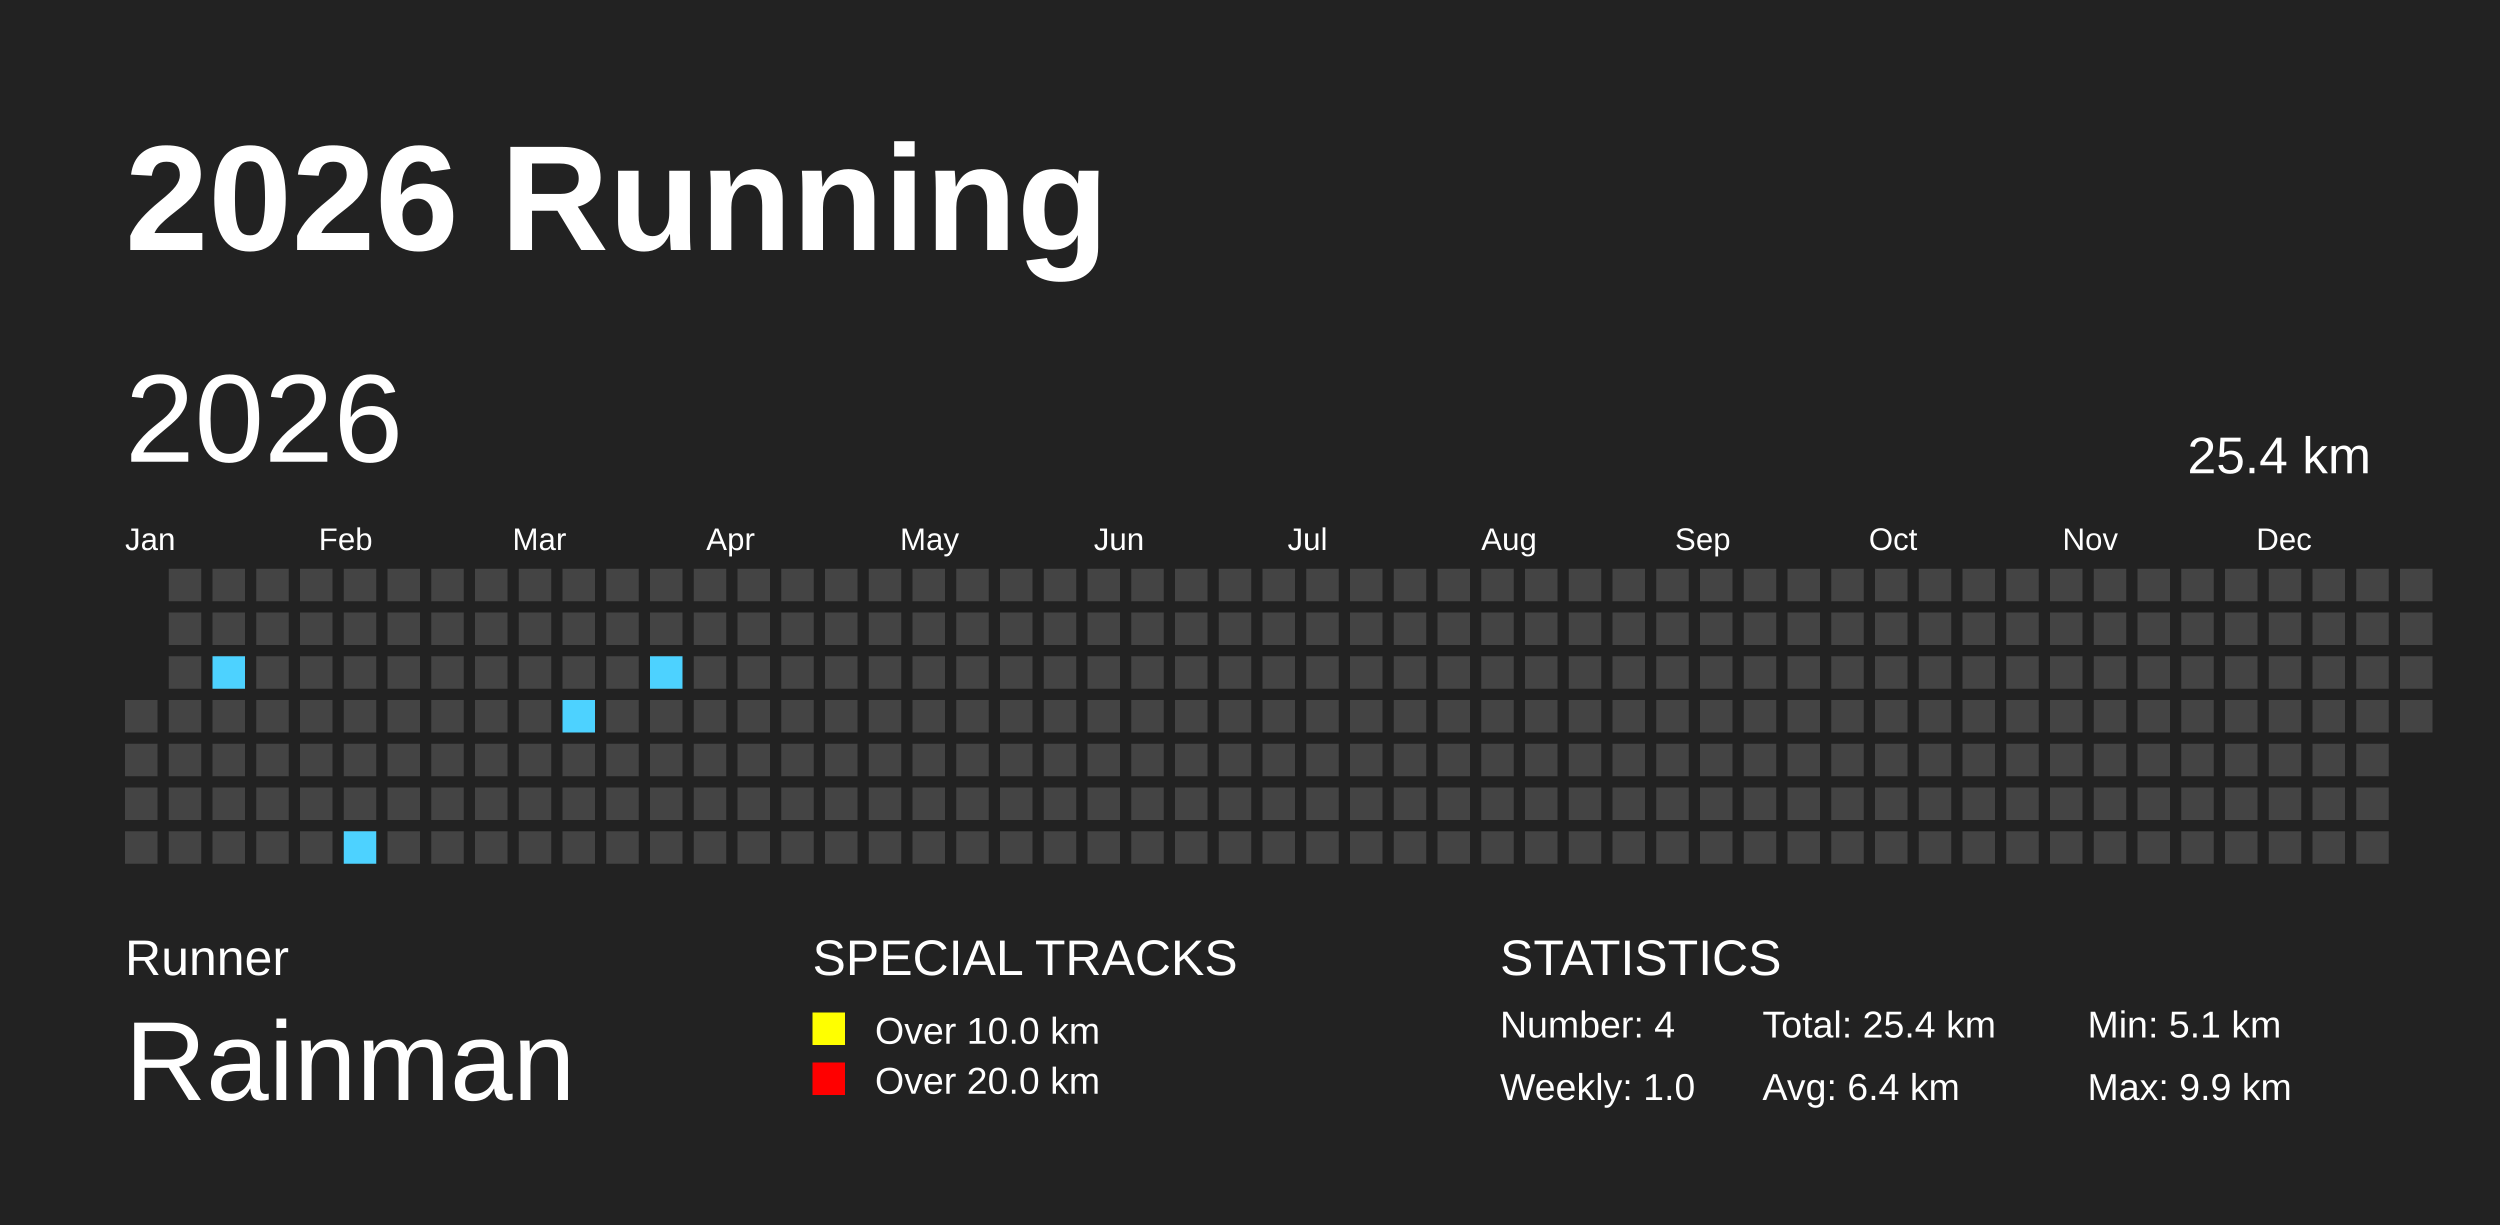
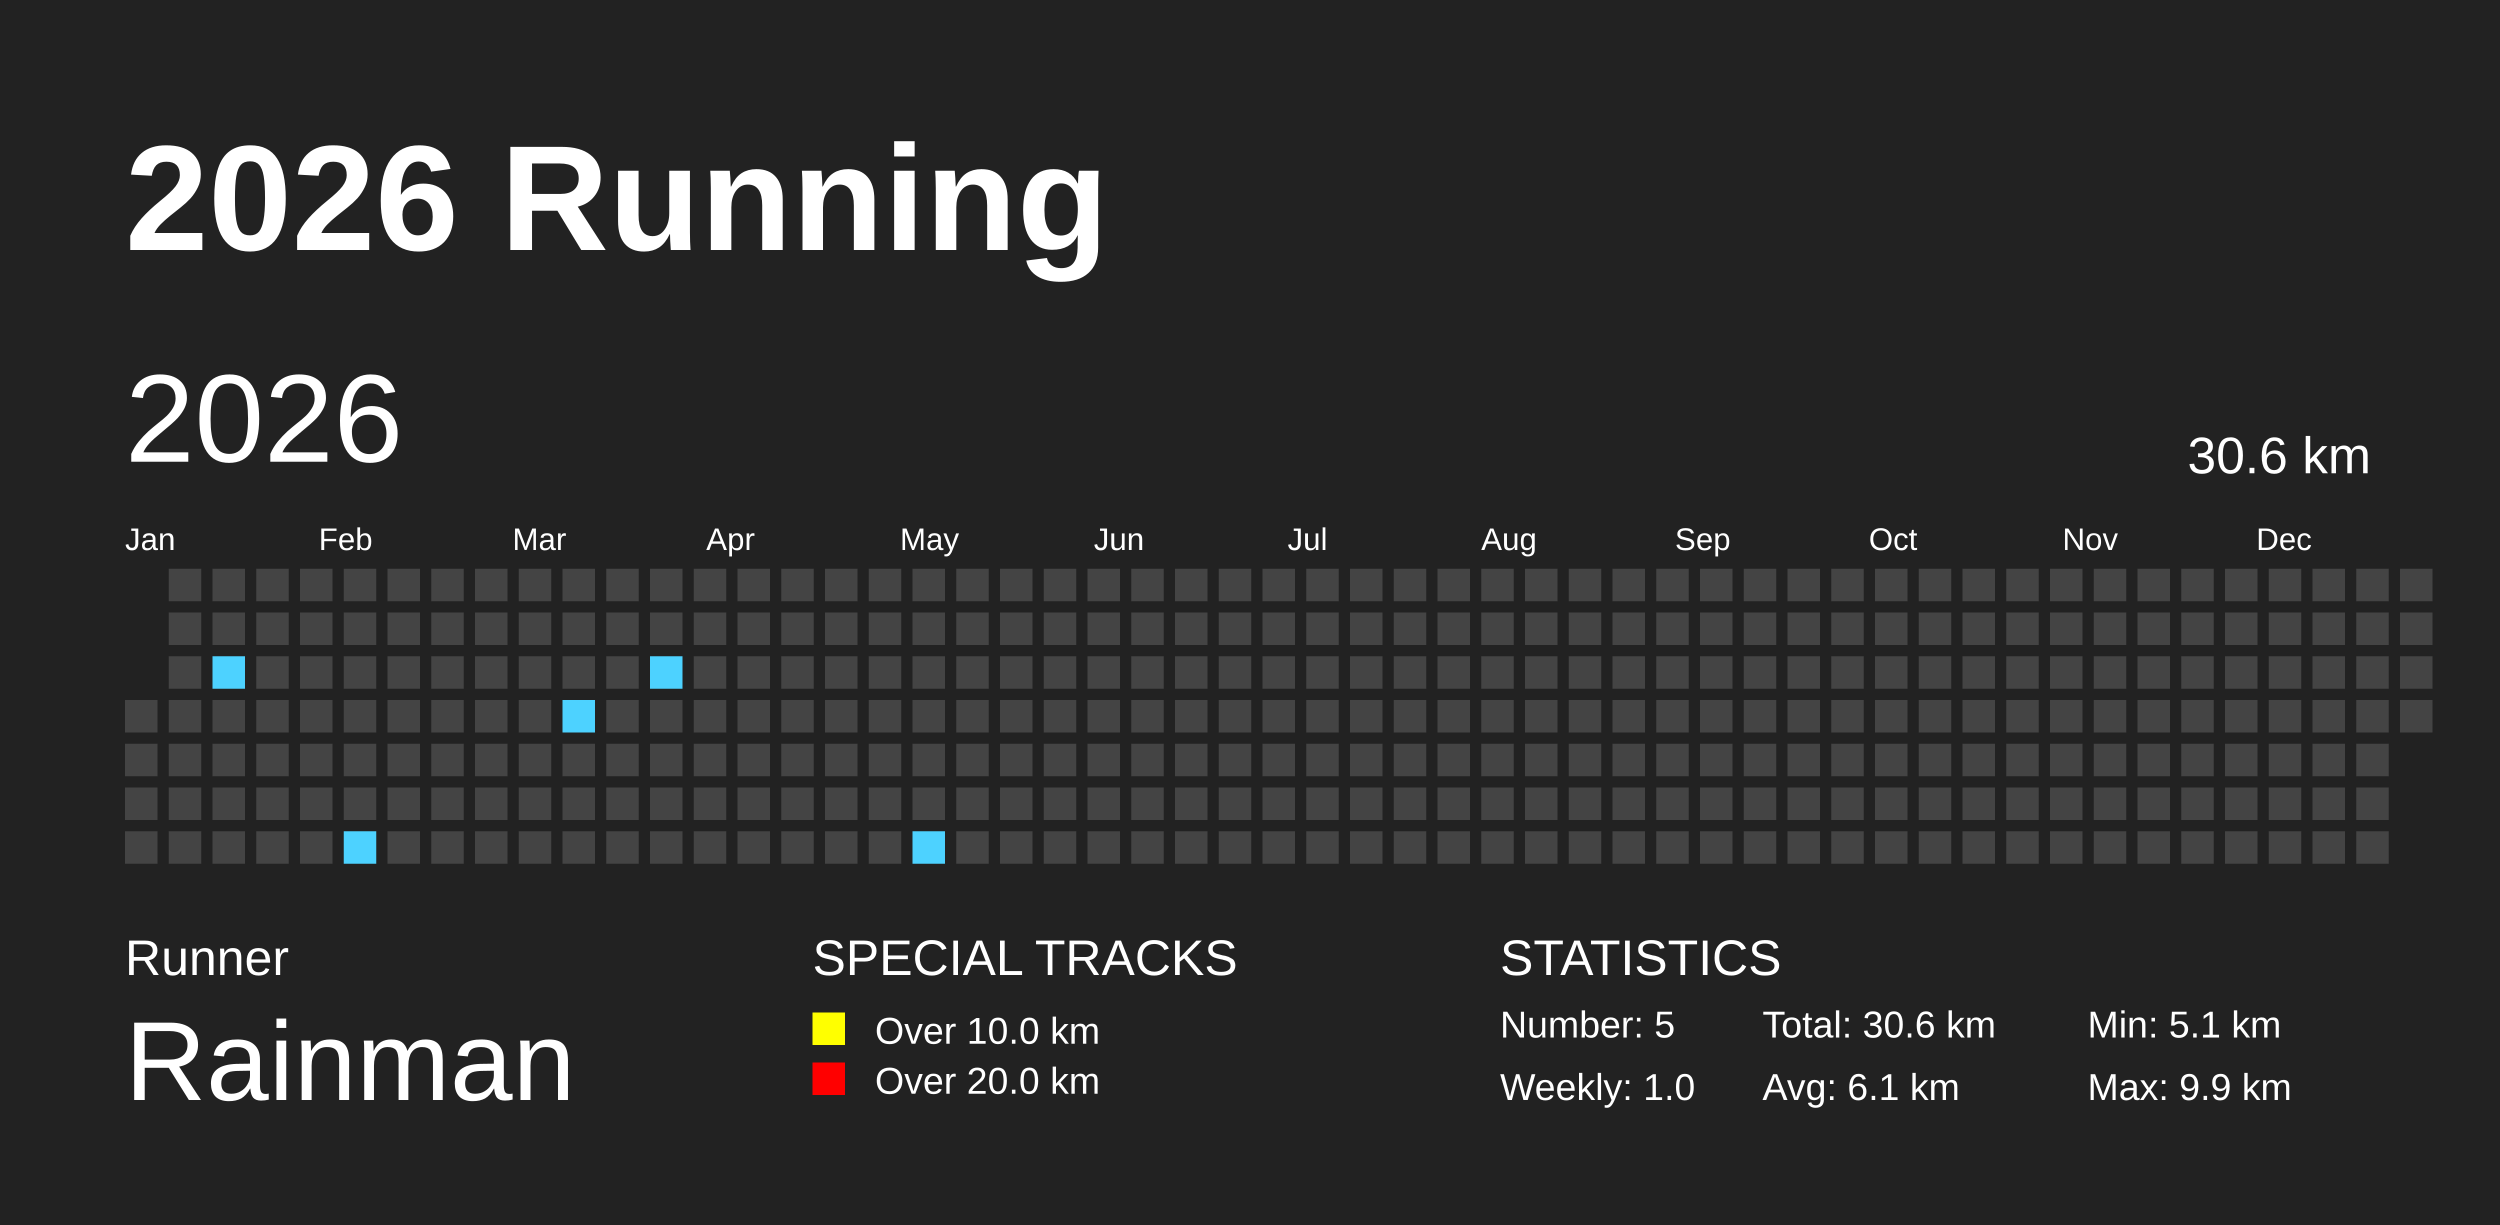
<svg xmlns="http://www.w3.org/2000/svg" baseProfile="full" height="98mm" version="1.1" viewBox="0,0,200,98" width="200mm">
  <defs />
  <rect fill="#222222" height="98" width="200" x="0" y="0" />
  <text fill="#FFFFFF" style="font-size:12px; font-family:Arial; font-weight:bold;" x="10" y="20">2026 Running</text>
  <text fill="#FFFFFF" style="font-size:4px; font-family:Arial" x="10" y="78">Runner</text>
  <text fill="#FFFFFF" style="font-size:9px; font-family:Arial" x="10" y="88">Rainman</text>
  <text fill="#FFFFFF" style="font-size:4px; font-family:Arial" x="65" y="78">SPECIAL TRACKS</text>
  <rect fill="yellow" height="2.6" width="2.6" x="65" y="81" />
  <text fill="#FFFFFF" style="font-size:3px; font-family:Arial" x="70" y="83.5">Over 10.0 km</text>
  <rect fill="red" height="2.6" width="2.6" x="65" y="85" />
  <text fill="#FFFFFF" style="font-size:3px; font-family:Arial" x="70" y="87.5">Over 20.0 km</text>
  <text fill="#FFFFFF" style="font-size:4px; font-family:Arial" x="120" y="78">STATISTICS</text>
-   <text fill="#FFFFFF" style="font-size:3px; font-family:Arial" x="120" y="83">Number: 4</text>
+   <text fill="#FFFFFF" style="font-size:3px; font-family:Arial" x="120" y="83">Number: 5</text>
  <text fill="#FFFFFF" style="font-size:3px; font-family:Arial" x="120" y="88">Weekly: 1.0</text>
-   <text fill="#FFFFFF" style="font-size:3px; font-family:Arial" x="141" y="83">Total: 25.4 km</text>
-   <text fill="#FFFFFF" style="font-size:3px; font-family:Arial" x="141" y="88">Avg: 6.4 km</text>
+   <text fill="#FFFFFF" style="font-size:3px; font-family:Arial" x="141" y="83">Total: 30.6 km</text>
+   <text fill="#FFFFFF" style="font-size:3px; font-family:Arial" x="141" y="88">Avg: 6.1 km</text>
  <text fill="#FFFFFF" style="font-size:3px; font-family:Arial" x="167" y="83">Min: 5.1 km</text>
  <text fill="#FFFFFF" style="font-size:3px; font-family:Arial" x="167" y="88">Max: 9.9 km</text>
  <text dominant-baseline="hanging" fill="#FFFFFF" style="font-size:10.0px; font-family:Arial;" x="10" y="30">2026</text>
-   <text dominant-baseline="hanging" fill="#FFFFFF" style="font-size:4.125px; font-family:Arial;" x="175" y="35">25.4 km</text>
+   <text dominant-baseline="hanging" fill="#FFFFFF" style="font-size:4.125px; font-family:Arial;" x="175" y="35">30.6 km</text>
  <text fill="#FFFFFF" style="font-size:2.5px; font-family:Arial" x="10.0" y="44">Jan</text>
  <text fill="#FFFFFF" style="font-size:2.5px; font-family:Arial" x="25.5" y="44">Feb</text>
  <text fill="#FFFFFF" style="font-size:2.5px; font-family:Arial" x="41.0" y="44">Mar</text>
  <text fill="#FFFFFF" style="font-size:2.5px; font-family:Arial" x="56.5" y="44">Apr</text>
  <text fill="#FFFFFF" style="font-size:2.5px; font-family:Arial" x="72.0" y="44">May</text>
  <text fill="#FFFFFF" style="font-size:2.5px; font-family:Arial" x="87.5" y="44">Jun</text>
  <text fill="#FFFFFF" style="font-size:2.5px; font-family:Arial" x="103.0" y="44">Jul</text>
  <text fill="#FFFFFF" style="font-size:2.5px; font-family:Arial" x="118.5" y="44">Aug</text>
  <text fill="#FFFFFF" style="font-size:2.5px; font-family:Arial" x="134.0" y="44">Sep</text>
  <text fill="#FFFFFF" style="font-size:2.5px; font-family:Arial" x="149.5" y="44">Oct</text>
  <text fill="#FFFFFF" style="font-size:2.5px; font-family:Arial" x="165.0" y="44">Nov</text>
  <text fill="#FFFFFF" style="font-size:2.5px; font-family:Arial" x="180.5" y="44">Dec</text>
  <rect fill="#444444" height="2.6" width="2.6" x="10.0" y="56.0" />
  <rect fill="#444444" height="2.6" width="2.6" x="10.0" y="59.5" />
  <rect fill="#444444" height="2.6" width="2.6" x="10.0" y="63.0" />
  <rect fill="#444444" height="2.6" width="2.6" x="10.0" y="66.5" />
  <rect fill="#444444" height="2.6" width="2.6" x="13.5" y="45.5" />
  <rect fill="#444444" height="2.6" width="2.6" x="13.5" y="49.0" />
  <rect fill="#444444" height="2.6" width="2.6" x="13.5" y="52.5" />
  <rect fill="#444444" height="2.6" width="2.6" x="13.5" y="56.0" />
  <rect fill="#444444" height="2.6" width="2.6" x="13.5" y="59.5" />
  <rect fill="#444444" height="2.6" width="2.6" x="13.5" y="63.0" />
  <rect fill="#444444" height="2.6" width="2.6" x="13.5" y="66.5" />
  <rect fill="#444444" height="2.6" width="2.6" x="17.0" y="45.5" />
  <rect fill="#444444" height="2.6" width="2.6" x="17.0" y="49.0" />
  <rect fill="#4DD2FF" height="2.6" width="2.6" x="17.0" y="52.5" />
  <rect fill="#444444" height="2.6" width="2.6" x="17.0" y="56.0" />
  <rect fill="#444444" height="2.6" width="2.6" x="17.0" y="59.5" />
  <rect fill="#444444" height="2.6" width="2.6" x="17.0" y="63.0" />
  <rect fill="#444444" height="2.6" width="2.6" x="17.0" y="66.5" />
  <rect fill="#444444" height="2.6" width="2.6" x="20.5" y="45.5" />
  <rect fill="#444444" height="2.6" width="2.6" x="20.5" y="49.0" />
  <rect fill="#444444" height="2.6" width="2.6" x="20.5" y="52.5" />
  <rect fill="#444444" height="2.6" width="2.6" x="20.5" y="56.0" />
  <rect fill="#444444" height="2.6" width="2.6" x="20.5" y="59.5" />
  <rect fill="#444444" height="2.6" width="2.6" x="20.5" y="63.0" />
  <rect fill="#444444" height="2.6" width="2.6" x="20.5" y="66.5" />
  <rect fill="#444444" height="2.6" width="2.6" x="24.0" y="45.5" />
  <rect fill="#444444" height="2.6" width="2.6" x="24.0" y="49.0" />
  <rect fill="#444444" height="2.6" width="2.6" x="24.0" y="52.5" />
  <rect fill="#444444" height="2.6" width="2.6" x="24.0" y="56.0" />
  <rect fill="#444444" height="2.6" width="2.6" x="24.0" y="59.5" />
  <rect fill="#444444" height="2.6" width="2.6" x="24.0" y="63.0" />
  <rect fill="#444444" height="2.6" width="2.6" x="24.0" y="66.5" />
  <rect fill="#444444" height="2.6" width="2.6" x="27.5" y="45.5" />
  <rect fill="#444444" height="2.6" width="2.6" x="27.5" y="49.0" />
  <rect fill="#444444" height="2.6" width="2.6" x="27.5" y="52.5" />
  <rect fill="#444444" height="2.6" width="2.6" x="27.5" y="56.0" />
  <rect fill="#444444" height="2.6" width="2.6" x="27.5" y="59.5" />
  <rect fill="#444444" height="2.6" width="2.6" x="27.5" y="63.0" />
  <rect fill="#4DD2FF" height="2.6" width="2.6" x="27.5" y="66.5" />
  <rect fill="#444444" height="2.6" width="2.6" x="31.0" y="45.5" />
  <rect fill="#444444" height="2.6" width="2.6" x="31.0" y="49.0" />
  <rect fill="#444444" height="2.6" width="2.6" x="31.0" y="52.5" />
  <rect fill="#444444" height="2.6" width="2.6" x="31.0" y="56.0" />
  <rect fill="#444444" height="2.6" width="2.6" x="31.0" y="59.5" />
  <rect fill="#444444" height="2.6" width="2.6" x="31.0" y="63.0" />
  <rect fill="#444444" height="2.6" width="2.6" x="31.0" y="66.5" />
  <rect fill="#444444" height="2.6" width="2.6" x="34.5" y="45.5" />
  <rect fill="#444444" height="2.6" width="2.6" x="34.5" y="49.0" />
  <rect fill="#444444" height="2.6" width="2.6" x="34.5" y="52.5" />
  <rect fill="#444444" height="2.6" width="2.6" x="34.5" y="56.0" />
  <rect fill="#444444" height="2.6" width="2.6" x="34.5" y="59.5" />
  <rect fill="#444444" height="2.6" width="2.6" x="34.5" y="63.0" />
  <rect fill="#444444" height="2.6" width="2.6" x="34.5" y="66.5" />
  <rect fill="#444444" height="2.6" width="2.6" x="38.0" y="45.5" />
  <rect fill="#444444" height="2.6" width="2.6" x="38.0" y="49.0" />
  <rect fill="#444444" height="2.6" width="2.6" x="38.0" y="52.5" />
  <rect fill="#444444" height="2.6" width="2.6" x="38.0" y="56.0" />
  <rect fill="#444444" height="2.6" width="2.6" x="38.0" y="59.5" />
  <rect fill="#444444" height="2.6" width="2.6" x="38.0" y="63.0" />
  <rect fill="#444444" height="2.6" width="2.6" x="38.0" y="66.5" />
  <rect fill="#444444" height="2.6" width="2.6" x="41.5" y="45.5" />
  <rect fill="#444444" height="2.6" width="2.6" x="41.5" y="49.0" />
  <rect fill="#444444" height="2.6" width="2.6" x="41.5" y="52.5" />
  <rect fill="#444444" height="2.6" width="2.6" x="41.5" y="56.0" />
  <rect fill="#444444" height="2.6" width="2.6" x="41.5" y="59.5" />
  <rect fill="#444444" height="2.6" width="2.6" x="41.5" y="63.0" />
  <rect fill="#444444" height="2.6" width="2.6" x="41.5" y="66.5" />
  <rect fill="#444444" height="2.6" width="2.6" x="45.0" y="45.5" />
  <rect fill="#444444" height="2.6" width="2.6" x="45.0" y="49.0" />
  <rect fill="#444444" height="2.6" width="2.6" x="45.0" y="52.5" />
  <rect fill="#4DD2FF" height="2.6" width="2.6" x="45.0" y="56.0" />
  <rect fill="#444444" height="2.6" width="2.6" x="45.0" y="59.5" />
  <rect fill="#444444" height="2.6" width="2.6" x="45.0" y="63.0" />
  <rect fill="#444444" height="2.6" width="2.6" x="45.0" y="66.5" />
  <rect fill="#444444" height="2.6" width="2.6" x="48.5" y="45.5" />
  <rect fill="#444444" height="2.6" width="2.6" x="48.5" y="49.0" />
  <rect fill="#444444" height="2.6" width="2.6" x="48.5" y="52.5" />
  <rect fill="#444444" height="2.6" width="2.6" x="48.5" y="56.0" />
  <rect fill="#444444" height="2.6" width="2.6" x="48.5" y="59.5" />
  <rect fill="#444444" height="2.6" width="2.6" x="48.5" y="63.0" />
  <rect fill="#444444" height="2.6" width="2.6" x="48.5" y="66.5" />
  <rect fill="#444444" height="2.6" width="2.6" x="52.0" y="45.5" />
  <rect fill="#444444" height="2.6" width="2.6" x="52.0" y="49.0" />
  <rect fill="#4DD2FF" height="2.6" width="2.6" x="52.0" y="52.5" />
  <rect fill="#444444" height="2.6" width="2.6" x="52.0" y="56.0" />
  <rect fill="#444444" height="2.6" width="2.6" x="52.0" y="59.5" />
  <rect fill="#444444" height="2.6" width="2.6" x="52.0" y="63.0" />
  <rect fill="#444444" height="2.6" width="2.6" x="52.0" y="66.5" />
  <rect fill="#444444" height="2.6" width="2.6" x="55.5" y="45.5" />
  <rect fill="#444444" height="2.6" width="2.6" x="55.5" y="49.0" />
  <rect fill="#444444" height="2.6" width="2.6" x="55.5" y="52.5" />
  <rect fill="#444444" height="2.6" width="2.6" x="55.5" y="56.0" />
  <rect fill="#444444" height="2.6" width="2.6" x="55.5" y="59.5" />
  <rect fill="#444444" height="2.6" width="2.6" x="55.5" y="63.0" />
  <rect fill="#444444" height="2.6" width="2.6" x="55.5" y="66.5" />
  <rect fill="#444444" height="2.6" width="2.6" x="59.0" y="45.5" />
  <rect fill="#444444" height="2.6" width="2.6" x="59.0" y="49.0" />
  <rect fill="#444444" height="2.6" width="2.6" x="59.0" y="52.5" />
  <rect fill="#444444" height="2.6" width="2.6" x="59.0" y="56.0" />
  <rect fill="#444444" height="2.6" width="2.6" x="59.0" y="59.5" />
  <rect fill="#444444" height="2.6" width="2.6" x="59.0" y="63.0" />
  <rect fill="#444444" height="2.6" width="2.6" x="59.0" y="66.5" />
  <rect fill="#444444" height="2.6" width="2.6" x="62.5" y="45.5" />
  <rect fill="#444444" height="2.6" width="2.6" x="62.5" y="49.0" />
  <rect fill="#444444" height="2.6" width="2.6" x="62.5" y="52.5" />
  <rect fill="#444444" height="2.6" width="2.6" x="62.5" y="56.0" />
  <rect fill="#444444" height="2.6" width="2.6" x="62.5" y="59.5" />
  <rect fill="#444444" height="2.6" width="2.6" x="62.5" y="63.0" />
  <rect fill="#444444" height="2.6" width="2.6" x="62.5" y="66.5" />
  <rect fill="#444444" height="2.6" width="2.6" x="66.0" y="45.5" />
  <rect fill="#444444" height="2.6" width="2.6" x="66.0" y="49.0" />
  <rect fill="#444444" height="2.6" width="2.6" x="66.0" y="52.5" />
  <rect fill="#444444" height="2.6" width="2.6" x="66.0" y="56.0" />
  <rect fill="#444444" height="2.6" width="2.6" x="66.0" y="59.5" />
  <rect fill="#444444" height="2.6" width="2.6" x="66.0" y="63.0" />
  <rect fill="#444444" height="2.6" width="2.6" x="66.0" y="66.5" />
  <rect fill="#444444" height="2.6" width="2.6" x="69.5" y="45.5" />
  <rect fill="#444444" height="2.6" width="2.6" x="69.5" y="49.0" />
  <rect fill="#444444" height="2.6" width="2.6" x="69.5" y="52.5" />
  <rect fill="#444444" height="2.6" width="2.6" x="69.5" y="56.0" />
  <rect fill="#444444" height="2.6" width="2.6" x="69.5" y="59.5" />
  <rect fill="#444444" height="2.6" width="2.6" x="69.5" y="63.0" />
  <rect fill="#444444" height="2.6" width="2.6" x="69.5" y="66.5" />
  <rect fill="#444444" height="2.6" width="2.6" x="73.0" y="45.5" />
  <rect fill="#444444" height="2.6" width="2.6" x="73.0" y="49.0" />
  <rect fill="#444444" height="2.6" width="2.6" x="73.0" y="52.5" />
  <rect fill="#444444" height="2.6" width="2.6" x="73.0" y="56.0" />
  <rect fill="#444444" height="2.6" width="2.6" x="73.0" y="59.5" />
  <rect fill="#444444" height="2.6" width="2.6" x="73.0" y="63.0" />
-   <rect fill="#444444" height="2.6" width="2.6" x="73.0" y="66.5" />
+   <rect fill="#4DD2FF" height="2.6" width="2.6" x="73.0" y="66.5" />
  <rect fill="#444444" height="2.6" width="2.6" x="76.5" y="45.5" />
  <rect fill="#444444" height="2.6" width="2.6" x="76.5" y="49.0" />
  <rect fill="#444444" height="2.6" width="2.6" x="76.5" y="52.5" />
  <rect fill="#444444" height="2.6" width="2.6" x="76.5" y="56.0" />
  <rect fill="#444444" height="2.6" width="2.6" x="76.5" y="59.5" />
  <rect fill="#444444" height="2.6" width="2.6" x="76.5" y="63.0" />
  <rect fill="#444444" height="2.6" width="2.6" x="76.5" y="66.5" />
  <rect fill="#444444" height="2.6" width="2.6" x="80.0" y="45.5" />
  <rect fill="#444444" height="2.6" width="2.6" x="80.0" y="49.0" />
  <rect fill="#444444" height="2.6" width="2.6" x="80.0" y="52.5" />
  <rect fill="#444444" height="2.6" width="2.6" x="80.0" y="56.0" />
  <rect fill="#444444" height="2.6" width="2.6" x="80.0" y="59.5" />
  <rect fill="#444444" height="2.6" width="2.6" x="80.0" y="63.0" />
  <rect fill="#444444" height="2.6" width="2.6" x="80.0" y="66.5" />
  <rect fill="#444444" height="2.6" width="2.6" x="83.5" y="45.5" />
  <rect fill="#444444" height="2.6" width="2.6" x="83.5" y="49.0" />
  <rect fill="#444444" height="2.6" width="2.6" x="83.5" y="52.5" />
  <rect fill="#444444" height="2.6" width="2.6" x="83.5" y="56.0" />
  <rect fill="#444444" height="2.6" width="2.6" x="83.5" y="59.5" />
  <rect fill="#444444" height="2.6" width="2.6" x="83.5" y="63.0" />
  <rect fill="#444444" height="2.6" width="2.6" x="83.5" y="66.5" />
  <rect fill="#444444" height="2.6" width="2.6" x="87.0" y="45.5" />
  <rect fill="#444444" height="2.6" width="2.6" x="87.0" y="49.0" />
  <rect fill="#444444" height="2.6" width="2.6" x="87.0" y="52.5" />
  <rect fill="#444444" height="2.6" width="2.6" x="87.0" y="56.0" />
  <rect fill="#444444" height="2.6" width="2.6" x="87.0" y="59.5" />
  <rect fill="#444444" height="2.6" width="2.6" x="87.0" y="63.0" />
  <rect fill="#444444" height="2.6" width="2.6" x="87.0" y="66.5" />
  <rect fill="#444444" height="2.6" width="2.6" x="90.5" y="45.5" />
  <rect fill="#444444" height="2.6" width="2.6" x="90.5" y="49.0" />
  <rect fill="#444444" height="2.6" width="2.6" x="90.5" y="52.5" />
  <rect fill="#444444" height="2.6" width="2.6" x="90.5" y="56.0" />
  <rect fill="#444444" height="2.6" width="2.6" x="90.5" y="59.5" />
  <rect fill="#444444" height="2.6" width="2.6" x="90.5" y="63.0" />
  <rect fill="#444444" height="2.6" width="2.6" x="90.5" y="66.5" />
  <rect fill="#444444" height="2.6" width="2.6" x="94.0" y="45.5" />
  <rect fill="#444444" height="2.6" width="2.6" x="94.0" y="49.0" />
  <rect fill="#444444" height="2.6" width="2.6" x="94.0" y="52.5" />
  <rect fill="#444444" height="2.6" width="2.6" x="94.0" y="56.0" />
  <rect fill="#444444" height="2.6" width="2.6" x="94.0" y="59.5" />
  <rect fill="#444444" height="2.6" width="2.6" x="94.0" y="63.0" />
  <rect fill="#444444" height="2.6" width="2.6" x="94.0" y="66.5" />
  <rect fill="#444444" height="2.6" width="2.6" x="97.5" y="45.5" />
  <rect fill="#444444" height="2.6" width="2.6" x="97.5" y="49.0" />
  <rect fill="#444444" height="2.6" width="2.6" x="97.5" y="52.5" />
  <rect fill="#444444" height="2.6" width="2.6" x="97.5" y="56.0" />
  <rect fill="#444444" height="2.6" width="2.6" x="97.5" y="59.5" />
  <rect fill="#444444" height="2.6" width="2.6" x="97.5" y="63.0" />
  <rect fill="#444444" height="2.6" width="2.6" x="97.5" y="66.5" />
  <rect fill="#444444" height="2.6" width="2.6" x="101.0" y="45.5" />
  <rect fill="#444444" height="2.6" width="2.6" x="101.0" y="49.0" />
  <rect fill="#444444" height="2.6" width="2.6" x="101.0" y="52.5" />
  <rect fill="#444444" height="2.6" width="2.6" x="101.0" y="56.0" />
  <rect fill="#444444" height="2.6" width="2.6" x="101.0" y="59.5" />
  <rect fill="#444444" height="2.6" width="2.6" x="101.0" y="63.0" />
  <rect fill="#444444" height="2.6" width="2.6" x="101.0" y="66.5" />
  <rect fill="#444444" height="2.6" width="2.6" x="104.5" y="45.5" />
  <rect fill="#444444" height="2.6" width="2.6" x="104.5" y="49.0" />
  <rect fill="#444444" height="2.6" width="2.6" x="104.5" y="52.5" />
  <rect fill="#444444" height="2.6" width="2.6" x="104.5" y="56.0" />
  <rect fill="#444444" height="2.6" width="2.6" x="104.5" y="59.5" />
  <rect fill="#444444" height="2.6" width="2.6" x="104.5" y="63.0" />
  <rect fill="#444444" height="2.6" width="2.6" x="104.5" y="66.5" />
  <rect fill="#444444" height="2.6" width="2.6" x="108.0" y="45.5" />
  <rect fill="#444444" height="2.6" width="2.6" x="108.0" y="49.0" />
  <rect fill="#444444" height="2.6" width="2.6" x="108.0" y="52.5" />
  <rect fill="#444444" height="2.6" width="2.6" x="108.0" y="56.0" />
  <rect fill="#444444" height="2.6" width="2.6" x="108.0" y="59.5" />
  <rect fill="#444444" height="2.6" width="2.6" x="108.0" y="63.0" />
  <rect fill="#444444" height="2.6" width="2.6" x="108.0" y="66.5" />
  <rect fill="#444444" height="2.6" width="2.6" x="111.5" y="45.5" />
  <rect fill="#444444" height="2.6" width="2.6" x="111.5" y="49.0" />
  <rect fill="#444444" height="2.6" width="2.6" x="111.5" y="52.5" />
  <rect fill="#444444" height="2.6" width="2.6" x="111.5" y="56.0" />
  <rect fill="#444444" height="2.6" width="2.6" x="111.5" y="59.5" />
  <rect fill="#444444" height="2.6" width="2.6" x="111.5" y="63.0" />
  <rect fill="#444444" height="2.6" width="2.6" x="111.5" y="66.5" />
  <rect fill="#444444" height="2.6" width="2.6" x="115.0" y="45.5" />
  <rect fill="#444444" height="2.6" width="2.6" x="115.0" y="49.0" />
  <rect fill="#444444" height="2.6" width="2.6" x="115.0" y="52.5" />
  <rect fill="#444444" height="2.6" width="2.6" x="115.0" y="56.0" />
  <rect fill="#444444" height="2.6" width="2.6" x="115.0" y="59.5" />
  <rect fill="#444444" height="2.6" width="2.6" x="115.0" y="63.0" />
  <rect fill="#444444" height="2.6" width="2.6" x="115.0" y="66.5" />
  <rect fill="#444444" height="2.6" width="2.6" x="118.5" y="45.5" />
  <rect fill="#444444" height="2.6" width="2.6" x="118.5" y="49.0" />
  <rect fill="#444444" height="2.6" width="2.6" x="118.5" y="52.5" />
  <rect fill="#444444" height="2.6" width="2.6" x="118.5" y="56.0" />
  <rect fill="#444444" height="2.6" width="2.6" x="118.5" y="59.5" />
  <rect fill="#444444" height="2.6" width="2.6" x="118.5" y="63.0" />
  <rect fill="#444444" height="2.6" width="2.6" x="118.5" y="66.5" />
  <rect fill="#444444" height="2.6" width="2.6" x="122.0" y="45.5" />
  <rect fill="#444444" height="2.6" width="2.6" x="122.0" y="49.0" />
  <rect fill="#444444" height="2.6" width="2.6" x="122.0" y="52.5" />
  <rect fill="#444444" height="2.6" width="2.6" x="122.0" y="56.0" />
  <rect fill="#444444" height="2.6" width="2.6" x="122.0" y="59.5" />
  <rect fill="#444444" height="2.6" width="2.6" x="122.0" y="63.0" />
  <rect fill="#444444" height="2.6" width="2.6" x="122.0" y="66.5" />
  <rect fill="#444444" height="2.6" width="2.6" x="125.5" y="45.5" />
  <rect fill="#444444" height="2.6" width="2.6" x="125.5" y="49.0" />
  <rect fill="#444444" height="2.6" width="2.6" x="125.5" y="52.5" />
  <rect fill="#444444" height="2.6" width="2.6" x="125.5" y="56.0" />
  <rect fill="#444444" height="2.6" width="2.6" x="125.5" y="59.5" />
  <rect fill="#444444" height="2.6" width="2.6" x="125.5" y="63.0" />
  <rect fill="#444444" height="2.6" width="2.6" x="125.5" y="66.5" />
  <rect fill="#444444" height="2.6" width="2.6" x="129.0" y="45.5" />
  <rect fill="#444444" height="2.6" width="2.6" x="129.0" y="49.0" />
  <rect fill="#444444" height="2.6" width="2.6" x="129.0" y="52.5" />
  <rect fill="#444444" height="2.6" width="2.6" x="129.0" y="56.0" />
  <rect fill="#444444" height="2.6" width="2.6" x="129.0" y="59.5" />
  <rect fill="#444444" height="2.6" width="2.6" x="129.0" y="63.0" />
  <rect fill="#444444" height="2.6" width="2.6" x="129.0" y="66.5" />
  <rect fill="#444444" height="2.6" width="2.6" x="132.5" y="45.5" />
  <rect fill="#444444" height="2.6" width="2.6" x="132.5" y="49.0" />
  <rect fill="#444444" height="2.6" width="2.6" x="132.5" y="52.5" />
  <rect fill="#444444" height="2.6" width="2.6" x="132.5" y="56.0" />
  <rect fill="#444444" height="2.6" width="2.6" x="132.5" y="59.5" />
  <rect fill="#444444" height="2.6" width="2.6" x="132.5" y="63.0" />
  <rect fill="#444444" height="2.6" width="2.6" x="132.5" y="66.5" />
  <rect fill="#444444" height="2.6" width="2.6" x="136.0" y="45.5" />
  <rect fill="#444444" height="2.6" width="2.6" x="136.0" y="49.0" />
  <rect fill="#444444" height="2.6" width="2.6" x="136.0" y="52.5" />
  <rect fill="#444444" height="2.6" width="2.6" x="136.0" y="56.0" />
  <rect fill="#444444" height="2.6" width="2.6" x="136.0" y="59.5" />
  <rect fill="#444444" height="2.6" width="2.6" x="136.0" y="63.0" />
  <rect fill="#444444" height="2.6" width="2.6" x="136.0" y="66.5" />
  <rect fill="#444444" height="2.6" width="2.6" x="139.5" y="45.5" />
  <rect fill="#444444" height="2.6" width="2.6" x="139.5" y="49.0" />
  <rect fill="#444444" height="2.6" width="2.6" x="139.5" y="52.5" />
  <rect fill="#444444" height="2.6" width="2.6" x="139.5" y="56.0" />
  <rect fill="#444444" height="2.6" width="2.6" x="139.5" y="59.5" />
  <rect fill="#444444" height="2.6" width="2.6" x="139.5" y="63.0" />
  <rect fill="#444444" height="2.6" width="2.6" x="139.5" y="66.5" />
  <rect fill="#444444" height="2.6" width="2.6" x="143.0" y="45.5" />
  <rect fill="#444444" height="2.6" width="2.6" x="143.0" y="49.0" />
  <rect fill="#444444" height="2.6" width="2.6" x="143.0" y="52.5" />
  <rect fill="#444444" height="2.6" width="2.6" x="143.0" y="56.0" />
  <rect fill="#444444" height="2.6" width="2.6" x="143.0" y="59.5" />
  <rect fill="#444444" height="2.6" width="2.6" x="143.0" y="63.0" />
  <rect fill="#444444" height="2.6" width="2.6" x="143.0" y="66.5" />
  <rect fill="#444444" height="2.6" width="2.6" x="146.5" y="45.5" />
  <rect fill="#444444" height="2.6" width="2.6" x="146.5" y="49.0" />
  <rect fill="#444444" height="2.6" width="2.6" x="146.5" y="52.5" />
  <rect fill="#444444" height="2.6" width="2.6" x="146.5" y="56.0" />
  <rect fill="#444444" height="2.6" width="2.6" x="146.5" y="59.5" />
  <rect fill="#444444" height="2.6" width="2.6" x="146.5" y="63.0" />
  <rect fill="#444444" height="2.6" width="2.6" x="146.5" y="66.5" />
  <rect fill="#444444" height="2.6" width="2.6" x="150.0" y="45.5" />
  <rect fill="#444444" height="2.6" width="2.6" x="150.0" y="49.0" />
  <rect fill="#444444" height="2.6" width="2.6" x="150.0" y="52.5" />
  <rect fill="#444444" height="2.6" width="2.6" x="150.0" y="56.0" />
  <rect fill="#444444" height="2.6" width="2.6" x="150.0" y="59.5" />
  <rect fill="#444444" height="2.6" width="2.6" x="150.0" y="63.0" />
  <rect fill="#444444" height="2.6" width="2.6" x="150.0" y="66.5" />
  <rect fill="#444444" height="2.6" width="2.6" x="153.5" y="45.5" />
  <rect fill="#444444" height="2.6" width="2.6" x="153.5" y="49.0" />
  <rect fill="#444444" height="2.6" width="2.6" x="153.5" y="52.5" />
  <rect fill="#444444" height="2.6" width="2.6" x="153.5" y="56.0" />
  <rect fill="#444444" height="2.6" width="2.6" x="153.5" y="59.5" />
  <rect fill="#444444" height="2.6" width="2.6" x="153.5" y="63.0" />
  <rect fill="#444444" height="2.6" width="2.6" x="153.5" y="66.5" />
  <rect fill="#444444" height="2.6" width="2.6" x="157.0" y="45.5" />
  <rect fill="#444444" height="2.6" width="2.6" x="157.0" y="49.0" />
  <rect fill="#444444" height="2.6" width="2.6" x="157.0" y="52.5" />
  <rect fill="#444444" height="2.6" width="2.6" x="157.0" y="56.0" />
  <rect fill="#444444" height="2.6" width="2.6" x="157.0" y="59.5" />
  <rect fill="#444444" height="2.6" width="2.6" x="157.0" y="63.0" />
  <rect fill="#444444" height="2.6" width="2.6" x="157.0" y="66.5" />
  <rect fill="#444444" height="2.6" width="2.6" x="160.5" y="45.5" />
  <rect fill="#444444" height="2.6" width="2.6" x="160.5" y="49.0" />
  <rect fill="#444444" height="2.6" width="2.6" x="160.5" y="52.5" />
  <rect fill="#444444" height="2.6" width="2.6" x="160.5" y="56.0" />
  <rect fill="#444444" height="2.6" width="2.6" x="160.5" y="59.5" />
  <rect fill="#444444" height="2.6" width="2.6" x="160.5" y="63.0" />
  <rect fill="#444444" height="2.6" width="2.6" x="160.5" y="66.5" />
  <rect fill="#444444" height="2.6" width="2.6" x="164.0" y="45.5" />
  <rect fill="#444444" height="2.6" width="2.6" x="164.0" y="49.0" />
  <rect fill="#444444" height="2.6" width="2.6" x="164.0" y="52.5" />
  <rect fill="#444444" height="2.6" width="2.6" x="164.0" y="56.0" />
  <rect fill="#444444" height="2.6" width="2.6" x="164.0" y="59.5" />
  <rect fill="#444444" height="2.6" width="2.6" x="164.0" y="63.0" />
  <rect fill="#444444" height="2.6" width="2.6" x="164.0" y="66.5" />
  <rect fill="#444444" height="2.6" width="2.6" x="167.5" y="45.5" />
  <rect fill="#444444" height="2.6" width="2.6" x="167.5" y="49.0" />
  <rect fill="#444444" height="2.6" width="2.6" x="167.5" y="52.5" />
  <rect fill="#444444" height="2.6" width="2.6" x="167.5" y="56.0" />
  <rect fill="#444444" height="2.6" width="2.6" x="167.5" y="59.5" />
  <rect fill="#444444" height="2.6" width="2.6" x="167.5" y="63.0" />
  <rect fill="#444444" height="2.6" width="2.6" x="167.5" y="66.5" />
  <rect fill="#444444" height="2.6" width="2.6" x="171.0" y="45.5" />
  <rect fill="#444444" height="2.6" width="2.6" x="171.0" y="49.0" />
  <rect fill="#444444" height="2.6" width="2.6" x="171.0" y="52.5" />
  <rect fill="#444444" height="2.6" width="2.6" x="171.0" y="56.0" />
  <rect fill="#444444" height="2.6" width="2.6" x="171.0" y="59.5" />
  <rect fill="#444444" height="2.6" width="2.6" x="171.0" y="63.0" />
  <rect fill="#444444" height="2.6" width="2.6" x="171.0" y="66.5" />
  <rect fill="#444444" height="2.6" width="2.6" x="174.5" y="45.5" />
  <rect fill="#444444" height="2.6" width="2.6" x="174.5" y="49.0" />
  <rect fill="#444444" height="2.6" width="2.6" x="174.5" y="52.5" />
  <rect fill="#444444" height="2.6" width="2.6" x="174.5" y="56.0" />
  <rect fill="#444444" height="2.6" width="2.6" x="174.5" y="59.5" />
  <rect fill="#444444" height="2.6" width="2.6" x="174.5" y="63.0" />
  <rect fill="#444444" height="2.6" width="2.6" x="174.5" y="66.5" />
  <rect fill="#444444" height="2.6" width="2.6" x="178.0" y="45.5" />
  <rect fill="#444444" height="2.6" width="2.6" x="178.0" y="49.0" />
  <rect fill="#444444" height="2.6" width="2.6" x="178.0" y="52.5" />
  <rect fill="#444444" height="2.6" width="2.6" x="178.0" y="56.0" />
  <rect fill="#444444" height="2.6" width="2.6" x="178.0" y="59.5" />
  <rect fill="#444444" height="2.6" width="2.6" x="178.0" y="63.0" />
  <rect fill="#444444" height="2.6" width="2.6" x="178.0" y="66.5" />
  <rect fill="#444444" height="2.6" width="2.6" x="181.5" y="45.5" />
  <rect fill="#444444" height="2.6" width="2.6" x="181.5" y="49.0" />
  <rect fill="#444444" height="2.6" width="2.6" x="181.5" y="52.5" />
  <rect fill="#444444" height="2.6" width="2.6" x="181.5" y="56.0" />
  <rect fill="#444444" height="2.6" width="2.6" x="181.5" y="59.5" />
  <rect fill="#444444" height="2.6" width="2.6" x="181.5" y="63.0" />
  <rect fill="#444444" height="2.6" width="2.6" x="181.5" y="66.5" />
  <rect fill="#444444" height="2.6" width="2.6" x="185.0" y="45.5" />
  <rect fill="#444444" height="2.6" width="2.6" x="185.0" y="49.0" />
  <rect fill="#444444" height="2.6" width="2.6" x="185.0" y="52.5" />
  <rect fill="#444444" height="2.6" width="2.6" x="185.0" y="56.0" />
  <rect fill="#444444" height="2.6" width="2.6" x="185.0" y="59.5" />
  <rect fill="#444444" height="2.6" width="2.6" x="185.0" y="63.0" />
  <rect fill="#444444" height="2.6" width="2.6" x="185.0" y="66.5" />
  <rect fill="#444444" height="2.6" width="2.6" x="188.5" y="45.5" />
  <rect fill="#444444" height="2.6" width="2.6" x="188.5" y="49.0" />
  <rect fill="#444444" height="2.6" width="2.6" x="188.5" y="52.5" />
  <rect fill="#444444" height="2.6" width="2.6" x="188.5" y="56.0" />
  <rect fill="#444444" height="2.6" width="2.6" x="188.5" y="59.5" />
  <rect fill="#444444" height="2.6" width="2.6" x="188.5" y="63.0" />
  <rect fill="#444444" height="2.6" width="2.6" x="188.5" y="66.5" />
  <rect fill="#444444" height="2.6" width="2.6" x="192.0" y="45.5" />
  <rect fill="#444444" height="2.6" width="2.6" x="192.0" y="49.0" />
  <rect fill="#444444" height="2.6" width="2.6" x="192.0" y="52.5" />
  <rect fill="#444444" height="2.6" width="2.6" x="192.0" y="56.0" />
</svg>
